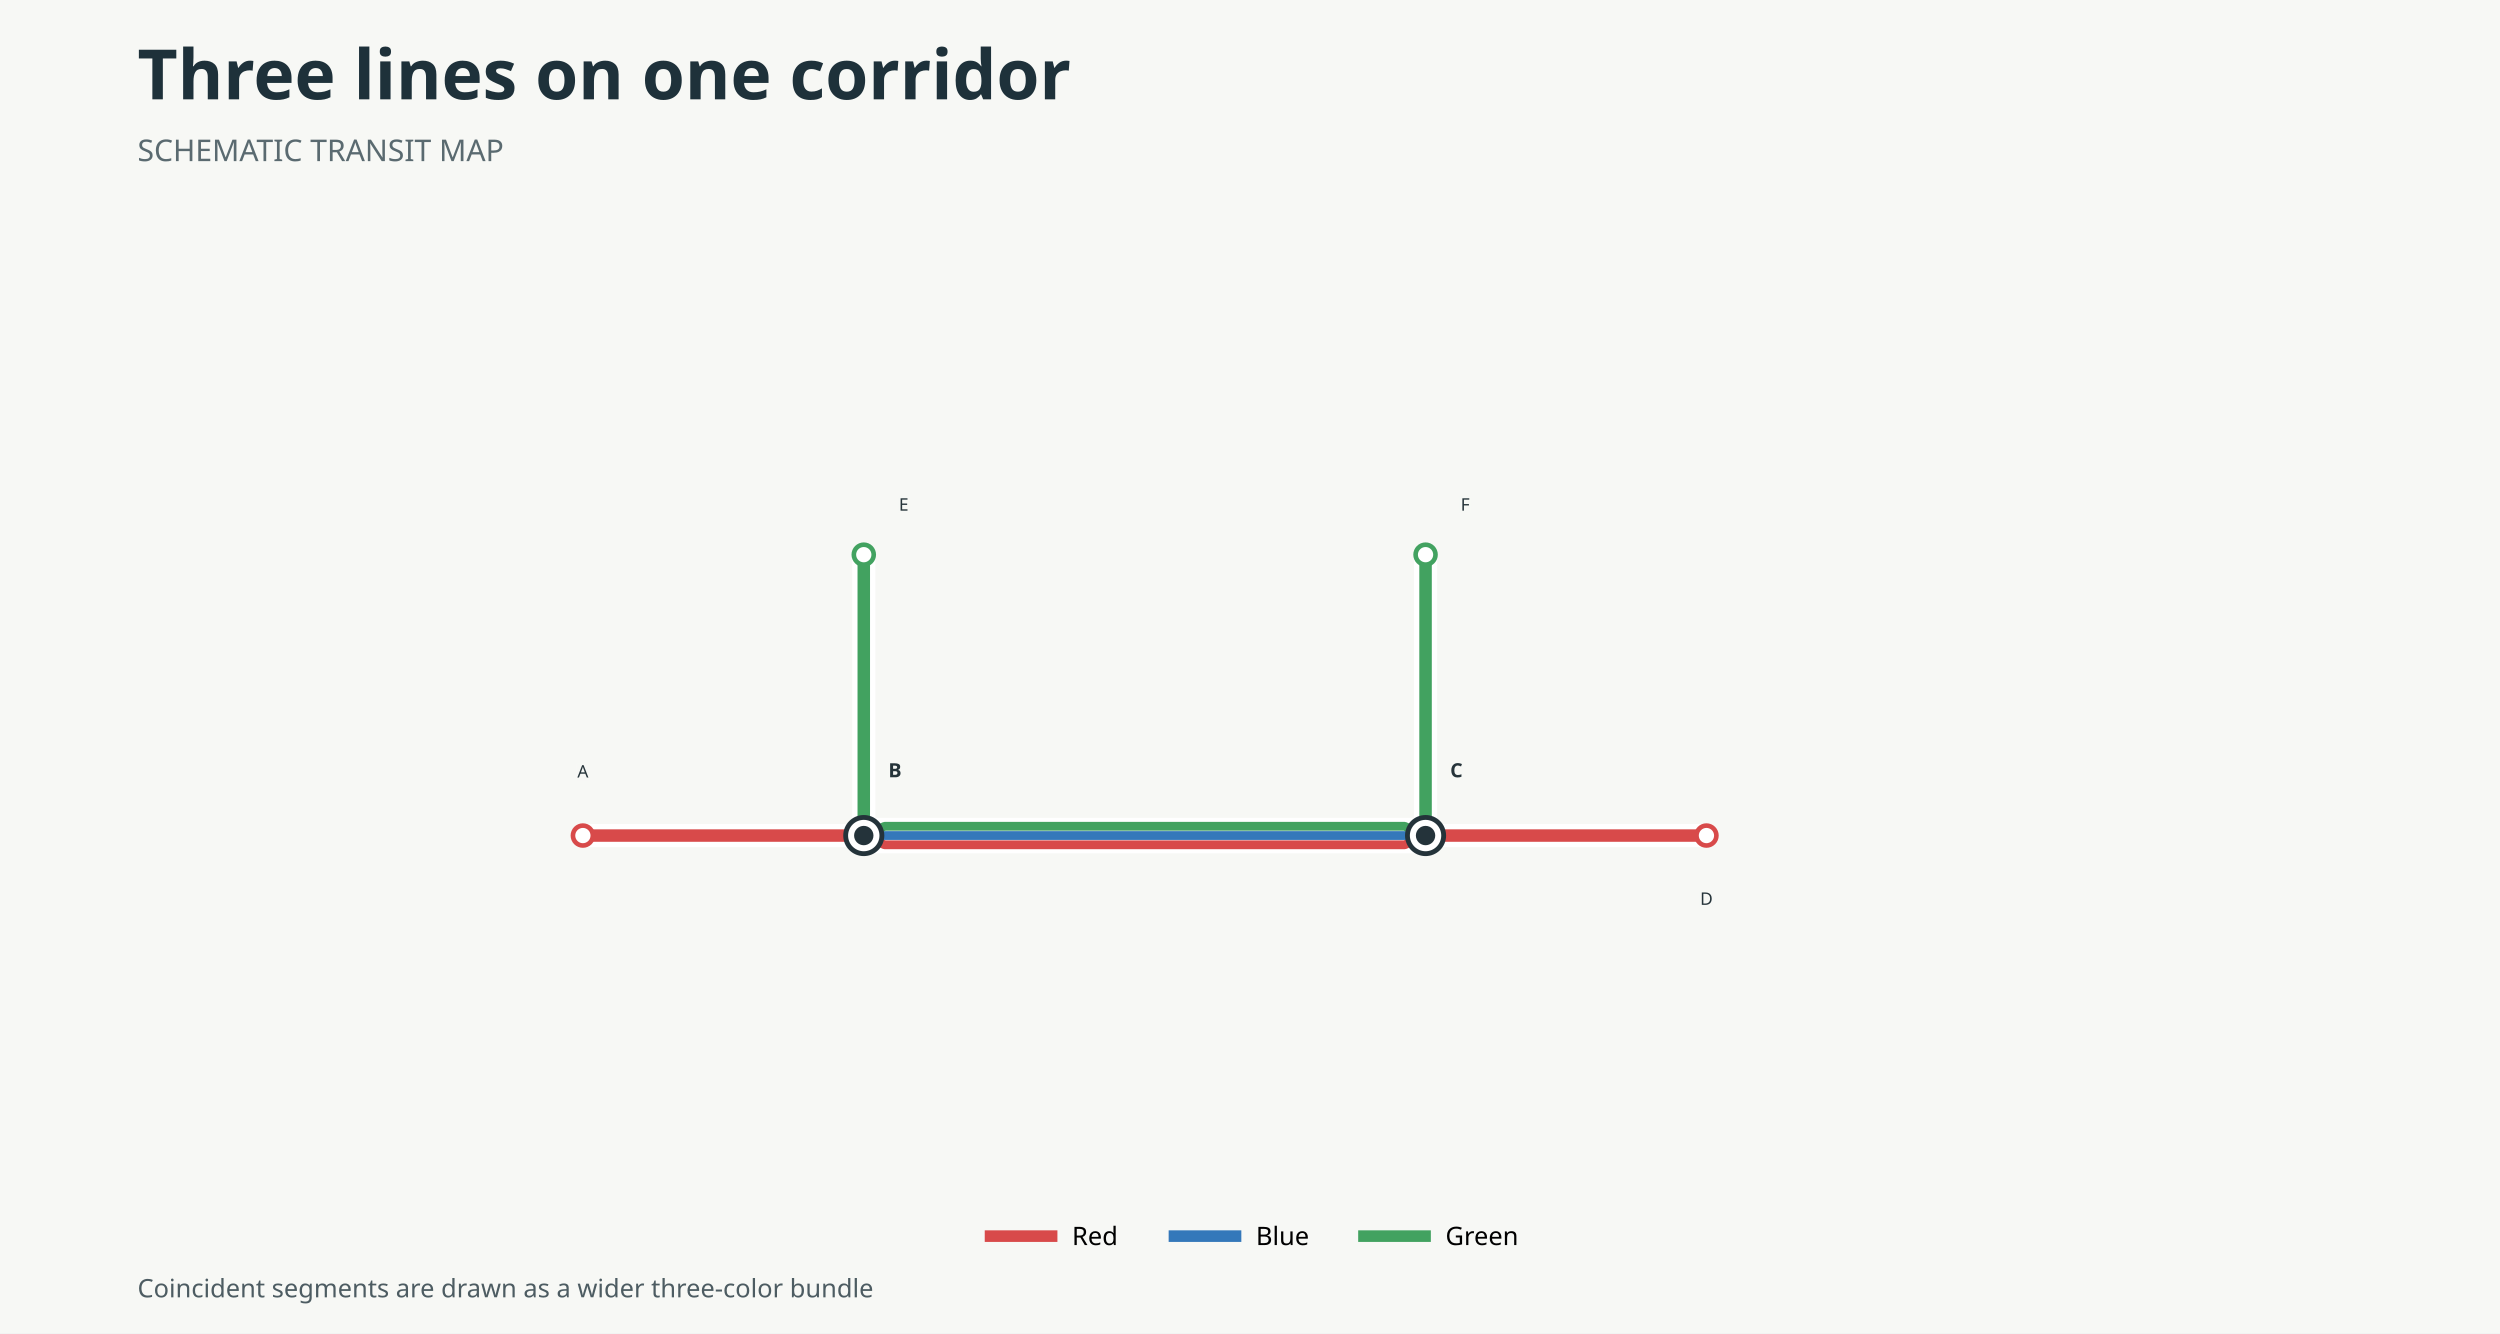
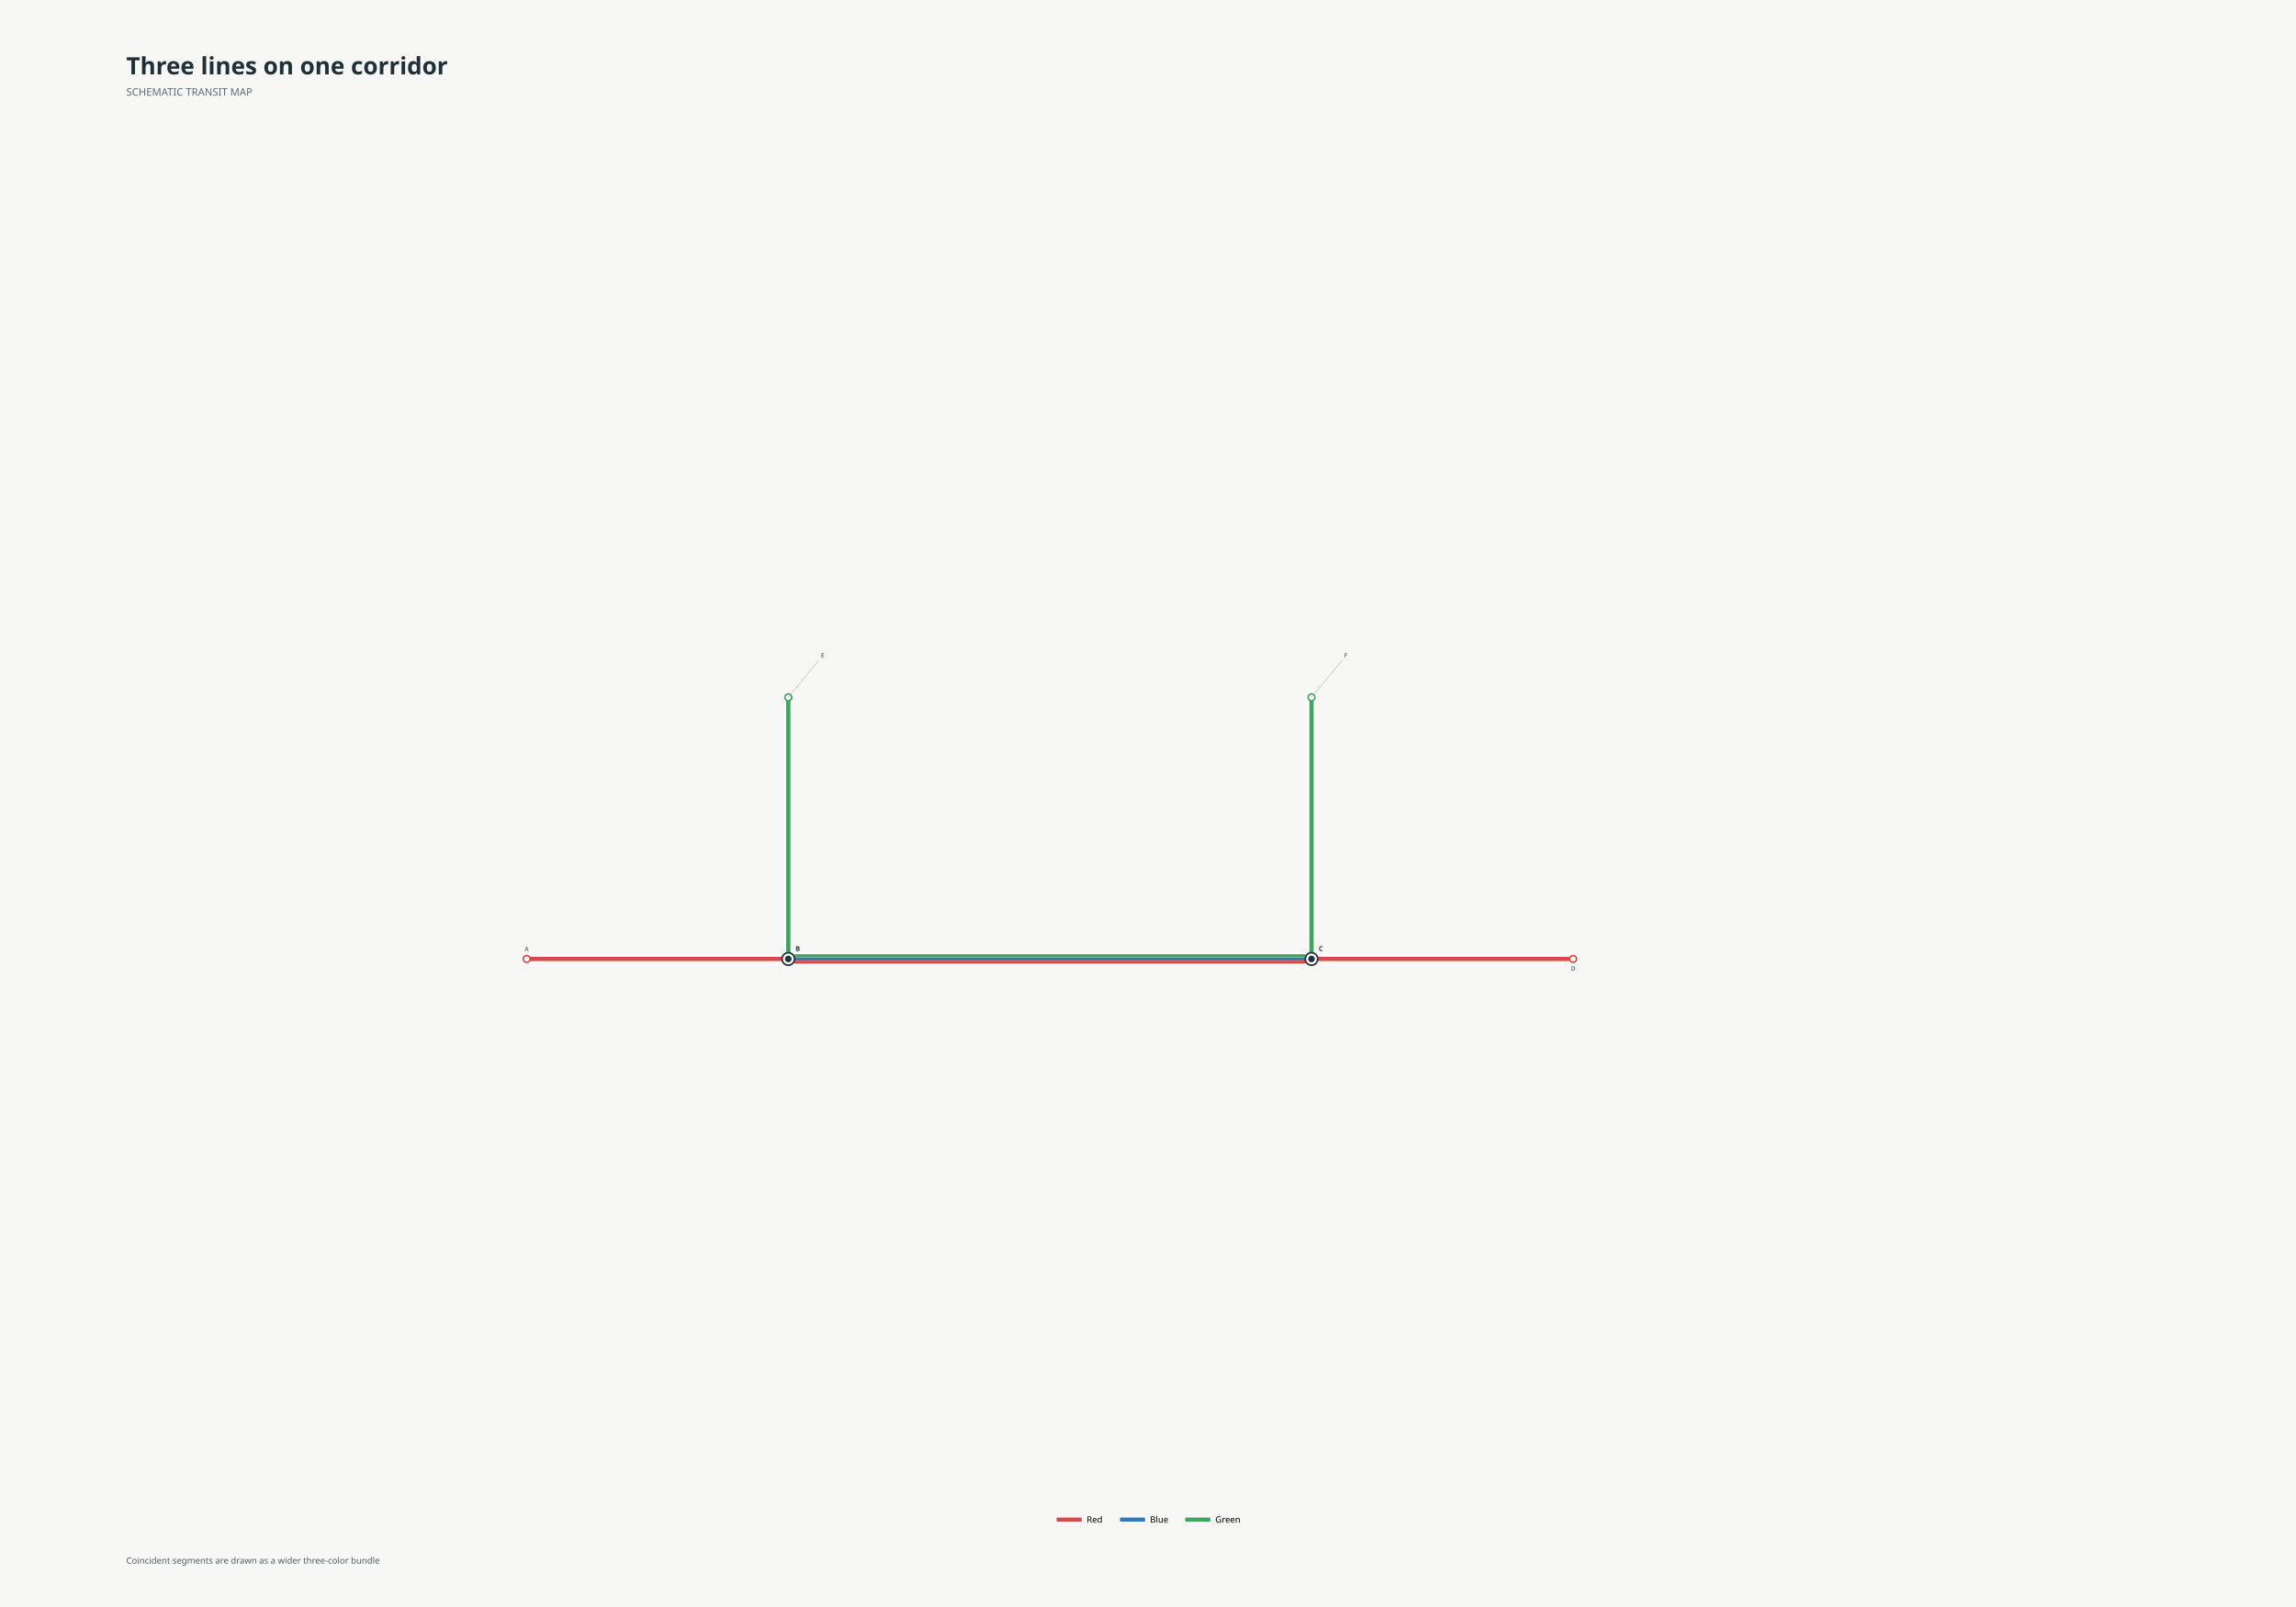
- <svg xmlns="http://www.w3.org/2000/svg" xmlns:xlink="http://www.w3.org/1999/xlink" width="1080pt" height="576pt" viewBox="0 0 1080 576" version="1.1">
+ <svg xmlns="http://www.w3.org/2000/svg" xmlns:xlink="http://www.w3.org/1999/xlink" width="2880pt" height="2016pt" viewBox="0 0 2880 2016" version="1.1">
  <defs>
    <style type="text/css">*{stroke-linejoin: round; stroke-linecap: butt}</style>
  </defs>
  <g id="figure_1">
    <g id="patch_1">
-       <path d="M 0 576  L 1080 576  L 1080 0  L 0 0  z " style="fill: #f7f8f5" />
+       <path d="M 0 2016  L 2880 2016  L 2880 0  L 0 0  z " style="fill: #f7f8f5" />
    </g>
    <g id="axes_1">
      <g id="line2d_1">
-         <path d="M 251.808 360.96  L 737.184 360.96  " clip-path="url(#pe61c2834fd)" style="fill: none; stroke: #ffffff; stroke-width: 10; stroke-linecap: round" />
+         <path d="M 660.655 1203.011  L 1973.236 1203.011  " clip-path="url(#p1002534186)" style="fill: none; stroke: #ffffff; stroke-width: 10; stroke-linecap: round" />
      </g>
      <g id="line2d_2">
-         <path d="M 615.84 360.96  L 373.152 360.96  " clip-path="url(#pe61c2834fd)" style="fill: none; stroke: #ffffff; stroke-width: 10; stroke-linecap: round" />
+         <path d="M 1645.091 1203.011  L 988.8 1203.011  " clip-path="url(#p1002534186)" style="fill: none; stroke: #ffffff; stroke-width: 10; stroke-linecap: round" />
      </g>
      <g id="line2d_3">
-         <path d="M 373.152 239.616  L 373.152 360.96  L 615.84 360.96  L 615.84 239.616  " clip-path="url(#pe61c2834fd)" style="fill: none; stroke: #ffffff; stroke-width: 10; stroke-linecap: round" />
+         <path d="M 988.8 874.865  L 988.8 1203.011  L 1645.091 1203.011  L 1645.091 874.865  " clip-path="url(#p1002534186)" style="fill: none; stroke: #ffffff; stroke-width: 10; stroke-linecap: round" />
      </g>
      <g id="line2d_4">
-         <path d="M 251.808 360.96  L 737.184 360.96  " clip-path="url(#pe61c2834fd)" style="fill: none; stroke: #d84a4a; stroke-width: 5.4; stroke-linecap: round" />
+         <path d="M 660.655 1203.011  L 1973.236 1203.011  " clip-path="url(#p1002534186)" style="fill: none; stroke: #d84a4a; stroke-width: 5.4; stroke-linecap: round" />
      </g>
      <g id="line2d_5">
-         <path d="M 615.84 360.96  L 373.152 360.96  " clip-path="url(#pe61c2834fd)" style="fill: none; stroke: #3478ba; stroke-width: 5.4; stroke-linecap: round" />
+         <path d="M 1645.091 1203.011  L 988.8 1203.011  " clip-path="url(#p1002534186)" style="fill: none; stroke: #3478ba; stroke-width: 5.4; stroke-linecap: round" />
      </g>
      <g id="line2d_6">
-         <path d="M 373.152 239.616  L 373.152 360.96  L 615.84 360.96  L 615.84 239.616  " clip-path="url(#pe61c2834fd)" style="fill: none; stroke: #42a260; stroke-width: 5.4; stroke-linecap: round" />
+         <path d="M 988.8 874.865  L 988.8 1203.011  L 1645.091 1203.011  L 1645.091 874.865  " clip-path="url(#p1002534186)" style="fill: none; stroke: #42a260; stroke-width: 5.4; stroke-linecap: round" />
      </g>
      <g id="line2d_7">
-         <path d="M 373.152 360.96  L 615.84 360.96  " clip-path="url(#pe61c2834fd)" style="fill: none; stroke: #ffffff; stroke-width: 15.3; stroke-linecap: round" />
+         <path d="M 988.8 1203.011  L 1645.091 1203.011  " clip-path="url(#p1002534186)" style="fill: none; stroke: #ffffff; stroke-width: 15.3; stroke-linecap: round" />
      </g>
      <g id="line2d_8">
-         <path d="M 373.152 360.96  L 382.152 364.96  L 606.84 364.96  L 615.84 360.96  " clip-path="url(#pe61c2834fd)" style="fill: none; stroke: #d84a4a; stroke-width: 3.8; stroke-linecap: round" />
+         <path d="M 988.8 1203.011  L 997.8 1207.011  L 1636.091 1207.011  L 1645.091 1203.011  " clip-path="url(#p1002534186)" style="fill: none; stroke: #d84a4a; stroke-width: 3.8; stroke-linecap: round" />
      </g>
      <g id="line2d_9">
-         <path d="M 373.152 360.96  L 382.152 360.96  L 606.84 360.96  L 615.84 360.96  " clip-path="url(#pe61c2834fd)" style="fill: none; stroke: #3478ba; stroke-width: 3.8; stroke-linecap: round" />
+         <path d="M 988.8 1203.011  L 997.8 1203.011  L 1636.091 1203.011  L 1645.091 1203.011  " clip-path="url(#p1002534186)" style="fill: none; stroke: #3478ba; stroke-width: 3.8; stroke-linecap: round" />
      </g>
      <g id="line2d_10">
-         <path d="M 373.152 360.96  L 382.152 356.96  L 606.84 356.96  L 615.84 360.96  " clip-path="url(#pe61c2834fd)" style="fill: none; stroke: #42a260; stroke-width: 3.8; stroke-linecap: round" />
+         <path d="M 988.8 1203.011  L 997.8 1199.011  L 1636.091 1199.011  L 1645.091 1203.011  " clip-path="url(#p1002534186)" style="fill: none; stroke: #42a260; stroke-width: 3.8; stroke-linecap: round" />
      </g>
      <g id="PathCollection_1">
        <defs>
-           <path id="mb4bb918631" d="M 0 4.301  C 1.141 4.301 2.235 3.848 3.041 3.041  C 3.848 2.235 4.301 1.141 4.301 0  C 4.301 -1.141 3.848 -2.235 3.041 -3.041  C 2.235 -3.848 1.141 -4.301 0 -4.301  C -1.141 -4.301 -2.235 -3.848 -3.041 -3.041  C -3.848 -2.235 -4.301 -1.141 -4.301 0  C -4.301 1.141 -3.848 2.235 -3.041 3.041  C -2.235 3.848 -1.141 4.301 0 4.301  z " style="stroke: #d84a4a; stroke-width: 2" />
+           <path id="m0a1b46f377" d="M 0 4.301  C 1.141 4.301 2.235 3.848 3.041 3.041  C 3.848 2.235 4.301 1.141 4.301 0  C 4.301 -1.141 3.848 -2.235 3.041 -3.041  C 2.235 -3.848 1.141 -4.301 0 -4.301  C -1.141 -4.301 -2.235 -3.848 -3.041 -3.041  C -3.848 -2.235 -4.301 -1.141 -4.301 0  C -4.301 1.141 -3.848 2.235 -3.041 3.041  C -2.235 3.848 -1.141 4.301 0 4.301  z " style="stroke: #d84a4a; stroke-width: 2" />
        </defs>
-         <g clip-path="url(#pe61c2834fd)">
-           <use xlink:href="#mb4bb918631" x="251.808" y="360.96" style="fill: #ffffff; stroke: #d84a4a; stroke-width: 2" />
+         <g clip-path="url(#p1002534186)">
+           <use xlink:href="#m0a1b46f377" x="660.655" y="1203.011" style="fill: #ffffff; stroke: #d84a4a; stroke-width: 2" />
        </g>
      </g>
      <g id="PathCollection_2">
-         <g clip-path="url(#pe61c2834fd)">
-           <use xlink:href="#mb4bb918631" x="737.184" y="360.96" style="fill: #ffffff; stroke: #d84a4a; stroke-width: 2" />
+         <g clip-path="url(#p1002534186)">
+           <use xlink:href="#m0a1b46f377" x="1973.236" y="1203.011" style="fill: #ffffff; stroke: #d84a4a; stroke-width: 2" />
        </g>
      </g>
      <g id="PathCollection_3">
        <defs>
-           <path id="mfeb004604c" d="M 0 4.301  C 1.141 4.301 2.235 3.848 3.041 3.041  C 3.848 2.235 4.301 1.141 4.301 0  C 4.301 -1.141 3.848 -2.235 3.041 -3.041  C 2.235 -3.848 1.141 -4.301 0 -4.301  C -1.141 -4.301 -2.235 -3.848 -3.041 -3.041  C -3.848 -2.235 -4.301 -1.141 -4.301 0  C -4.301 1.141 -3.848 2.235 -3.041 3.041  C -2.235 3.848 -1.141 4.301 0 4.301  z " style="stroke: #42a260; stroke-width: 2" />
+           <path id="m898064435c" d="M 0 4.301  C 1.141 4.301 2.235 3.848 3.041 3.041  C 3.848 2.235 4.301 1.141 4.301 0  C 4.301 -1.141 3.848 -2.235 3.041 -3.041  C 2.235 -3.848 1.141 -4.301 0 -4.301  C -1.141 -4.301 -2.235 -3.848 -3.041 -3.041  C -3.848 -2.235 -4.301 -1.141 -4.301 0  C -4.301 1.141 -3.848 2.235 -3.041 3.041  C -2.235 3.848 -1.141 4.301 0 4.301  z " style="stroke: #42a260; stroke-width: 2" />
        </defs>
-         <g clip-path="url(#pe61c2834fd)">
-           <use xlink:href="#mfeb004604c" x="373.152" y="239.616" style="fill: #ffffff; stroke: #42a260; stroke-width: 2" />
+         <g clip-path="url(#p1002534186)">
+           <use xlink:href="#m898064435c" x="988.8" y="874.865" style="fill: #ffffff; stroke: #42a260; stroke-width: 2" />
        </g>
      </g>
      <g id="PathCollection_4">
-         <g clip-path="url(#pe61c2834fd)">
-           <use xlink:href="#mfeb004604c" x="615.84" y="239.616" style="fill: #ffffff; stroke: #42a260; stroke-width: 2" />
+         <g clip-path="url(#p1002534186)">
+           <use xlink:href="#m898064435c" x="1645.091" y="874.865" style="fill: #ffffff; stroke: #42a260; stroke-width: 2" />
        </g>
      </g>
      <g id="PathCollection_5">
        <defs>
-           <path id="m93015b1cc1" d="M 0 7.826  C 2.076 7.826 4.066 7.002 5.534 5.534  C 7.002 4.066 7.826 2.076 7.826 0  C 7.826 -2.076 7.002 -4.066 5.534 -5.534  C 4.066 -7.002 2.076 -7.826 0 -7.826  C -2.076 -7.826 -4.066 -7.002 -5.534 -5.534  C -7.002 -4.066 -7.826 -2.076 -7.826 0  C -7.826 2.076 -7.002 4.066 -5.534 5.534  C -4.066 7.002 -2.076 7.826 0 7.826  z " style="stroke: #24333a; stroke-width: 2.1" />
+           <path id="mdf32f10cc7" d="M 0 7.826  C 2.076 7.826 4.066 7.002 5.534 5.534  C 7.002 4.066 7.826 2.076 7.826 0  C 7.826 -2.076 7.002 -4.066 5.534 -5.534  C 4.066 -7.002 2.076 -7.826 0 -7.826  C -2.076 -7.826 -4.066 -7.002 -5.534 -5.534  C -7.002 -4.066 -7.826 -2.076 -7.826 0  C -7.826 2.076 -7.002 4.066 -5.534 5.534  C -4.066 7.002 -2.076 7.826 0 7.826  z " style="stroke: #24333a; stroke-width: 2.1" />
        </defs>
-         <g clip-path="url(#pe61c2834fd)">
-           <use xlink:href="#m93015b1cc1" x="615.84" y="360.96" style="fill: #ffffff; stroke: #24333a; stroke-width: 2.1" />
+         <g clip-path="url(#p1002534186)">
+           <use xlink:href="#mdf32f10cc7" x="1645.091" y="1203.011" style="fill: #ffffff; stroke: #24333a; stroke-width: 2.1" />
        </g>
      </g>
      <g id="PathCollection_6">
-         <g clip-path="url(#pe61c2834fd)">
-           <use xlink:href="#m93015b1cc1" x="373.152" y="360.96" style="fill: #ffffff; stroke: #24333a; stroke-width: 2.1" />
+         <g clip-path="url(#p1002534186)">
+           <use xlink:href="#mdf32f10cc7" x="988.8" y="1203.011" style="fill: #ffffff; stroke: #24333a; stroke-width: 2.1" />
        </g>
      </g>
      <g id="PathCollection_7">
-         <path d="M 615.84 365.143  C 616.949 365.143 618.014 364.703 618.798 363.918  C 619.583 363.134 620.023 362.069 620.023 360.96  C 620.023 359.851 619.583 358.786 618.798 358.002  C 618.014 357.217 616.949 356.777 615.84 356.777  C 614.731 356.777 613.666 357.217 612.882 358.002  C 612.097 358.786 611.657 359.851 611.657 360.96  C 611.657 362.069 612.097 363.134 612.882 363.918  C 613.666 364.703 614.731 365.143 615.84 365.143  z " clip-path="url(#pe61c2834fd)" style="fill: #24333a" />
+         <path d="M 1645.091 1207.194  C 1646.2 1207.194 1647.264 1206.753 1648.049 1205.969  C 1648.833 1205.184 1649.274 1204.12 1649.274 1203.011  C 1649.274 1201.901 1648.833 1200.837 1648.049 1200.053  C 1647.264 1199.268 1646.2 1198.828 1645.091 1198.828  C 1643.981 1198.828 1642.917 1199.268 1642.133 1200.053  C 1641.348 1200.837 1640.908 1201.901 1640.908 1203.011  C 1640.908 1204.12 1641.348 1205.184 1642.133 1205.969  C 1642.917 1206.753 1643.981 1207.194 1645.091 1207.194  z " clip-path="url(#p1002534186)" style="fill: #24333a" />
      </g>
      <g id="PathCollection_8">
-         <path d="M 373.152 365.143  C 374.261 365.143 375.326 364.703 376.11 363.918  C 376.895 363.134 377.335 362.069 377.335 360.96  C 377.335 359.851 376.895 358.786 376.11 358.002  C 375.326 357.217 374.261 356.777 373.152 356.777  C 372.043 356.777 370.978 357.217 370.194 358.002  C 369.409 358.786 368.969 359.851 368.969 360.96  C 368.969 362.069 369.409 363.134 370.194 363.918  C 370.978 364.703 372.043 365.143 373.152 365.143  z " clip-path="url(#pe61c2834fd)" style="fill: #24333a" />
+         <path d="M 988.8 1207.194  C 989.909 1207.194 990.974 1206.753 991.758 1205.969  C 992.543 1205.184 992.983 1204.12 992.983 1203.011  C 992.983 1201.901 992.543 1200.837 991.758 1200.053  C 990.974 1199.268 989.909 1198.828 988.8 1198.828  C 987.691 1198.828 986.626 1199.268 985.842 1200.053  C 985.057 1200.837 984.617 1201.901 984.617 1203.011  C 984.617 1204.12 985.057 1205.184 985.842 1205.969  C 986.626 1206.753 987.691 1207.194 988.8 1207.194  z " clip-path="url(#p1002534186)" style="fill: #24333a" />
+       </g>
+       <g id="line2d_11">
+         <path d="M 988.8 874.865  L 1026.818 828.644  " clip-path="url(#p1002534186)" style="fill: none; stroke: #aab2b2; stroke-width: 0.6; stroke-linecap: square" />
+       </g>
+       <g id="line2d_12">
+         <path d="M 1645.091 874.865  L 1683.109 828.644  " clip-path="url(#p1002534186)" style="fill: none; stroke: #aab2b2; stroke-width: 0.6; stroke-linecap: square" />
      </g>
      <g id="text_1">
        <g id="patch_2">
-           <path d="M 249.164 337.066  L 254.452 337.066  L 254.452 329.837  L 249.164 329.837  z " style="fill: #f7f8f5; opacity: 0.82" />
+           <path d="M 1653.666 1194.436  L 1659.361 1194.436  L 1659.361 1186.243  L 1653.666 1186.243  z " style="fill: #f7f8f5; opacity: 0.9" />
        </g>
-         <text style="fill: #26343a; font: 7.5px 'Apple SD Gothic Neo'; text-anchor: middle" x="251.808" y="335.897" transform="rotate(-0 251.808 335.8967)">A</text>
+         <text style="fill: #26343a; font: 700 8.5px 'Apple SD Gothic Neo'; text-anchor: start" x="1654.091" y="1193.11" transform="rotate(-0 1654.091 1193.11)">C</text>
      </g>
      <g id="text_2">
        <g id="patch_3">
-           <path d="M 734.371 392.083  L 739.996 392.083  L 739.996 384.854  L 734.371 384.854  z " style="fill: #f7f8f5; opacity: 0.82" />
+           <path d="M 1970.424 1218.865  L 1976.049 1218.865  L 1976.049 1211.636  L 1970.424 1211.636  z " style="fill: #f7f8f5; opacity: 0.9" />
        </g>
-         <text style="fill: #26343a; font: 7.5px 'Apple SD Gothic Neo'; text-anchor: middle" x="737.184" y="390.914" transform="rotate(-0 737.184 390.9136)">D</text>
+         <text style="fill: #26343a; font: 7.5px 'Apple SD Gothic Neo'; text-anchor: middle" x="1973.236" y="1217.696" transform="rotate(-0 1973.236 1217.696)">D</text>
      </g>
      <g id="text_3">
        <g id="patch_4">
-           <path d="M 626.033 337.116  L 631.728 337.116  L 631.728 328.923  L 626.033 328.923  z " style="fill: #f7f8f5; opacity: 0.82" />
+           <path d="M 997.375 1194.436  L 1003.205 1194.436  L 1003.205 1186.243  L 997.375 1186.243  z " style="fill: #f7f8f5; opacity: 0.9" />
        </g>
-         <text style="fill: #26343a; font: 700 8.5px 'Apple SD Gothic Neo'; text-anchor: start" x="626.458" y="335.791" transform="rotate(-0 626.4576 335.7907)">C</text>
+         <text style="fill: #26343a; font: 700 8.5px 'Apple SD Gothic Neo'; text-anchor: start" x="997.8" y="1193.11" transform="rotate(-0 997.8 1193.11)">B</text>
      </g>
      <g id="text_4">
        <g id="patch_5">
-           <path d="M 383.345 337.116  L 389.175 337.116  L 389.175 328.923  L 383.345 328.923  z " style="fill: #f7f8f5; opacity: 0.82" />
+           <path d="M 1029.443 826.019  L 1034.318 826.019  L 1034.318 818.789  L 1029.443 818.789  z " style="fill: #f7f8f5; opacity: 0.9" />
        </g>
-         <text style="fill: #26343a; font: 700 8.5px 'Apple SD Gothic Neo'; text-anchor: start" x="383.77" y="335.791" transform="rotate(-0 383.7696 335.7907)">B</text>
+         <text style="fill: #26343a; font: 7.5px 'Apple SD Gothic Neo'; text-anchor: start" x="1029.818" y="824.849" transform="rotate(-0 1029.818 824.8491)">E</text>
      </g>
      <g id="text_5">
        <g id="patch_6">
-           <path d="M 387.945 221.789  L 392.82 221.789  L 392.82 214.56  L 387.945 214.56  z " style="fill: #f7f8f5; opacity: 0.82" />
+           <path d="M 1685.734 826.019  L 1690.354 826.019  L 1690.354 818.789  L 1685.734 818.789  z " style="fill: #f7f8f5; opacity: 0.9" />
        </g>
-         <text style="fill: #26343a; font: 7.5px 'Apple SD Gothic Neo'; text-anchor: start" x="388.32" y="220.62" transform="rotate(-0 388.32 220.6199)">E</text>
+         <text style="fill: #26343a; font: 7.5px 'Apple SD Gothic Neo'; text-anchor: start" x="1686.109" y="824.849" transform="rotate(-0 1686.109 824.8491)">F</text>
      </g>
      <g id="text_6">
        <g id="patch_7">
-           <path d="M 630.633 221.789  L 635.253 221.789  L 635.253 214.56  L 630.633 214.56  z " style="fill: #f7f8f5; opacity: 0.82" />
+           <path d="M 658.011 1194.386  L 663.298 1194.386  L 663.298 1187.157  L 658.011 1187.157  z " style="fill: #f7f8f5; opacity: 0.9" />
        </g>
-         <text style="fill: #26343a; font: 7.5px 'Apple SD Gothic Neo'; text-anchor: start" x="631.008" y="220.62" transform="rotate(-0 631.008 220.6199)">F</text>
+         <text style="fill: #26343a; font: 7.5px 'Apple SD Gothic Neo'; text-anchor: middle" x="660.655" y="1193.216" transform="rotate(-0 660.6545 1193.216)">A</text>
      </g>
    </g>
    <g id="text_7">
-       <text style="fill: #1e313a; font: 700 30px 'Apple SD Gothic Neo'; text-anchor: start" x="59.4" y="42.899" transform="rotate(-0 59.4 42.89906)">Three lines on one corridor</text>
+       <text style="fill: #1e313a; font: 700 30px 'Apple SD Gothic Neo'; text-anchor: start" x="158.4" y="93.299" transform="rotate(-0 158.4 93.29906)">Three lines on one corridor</text>
    </g>
    <g id="text_8">
-       <text style="fill: #5a6a70; font: 13px 'Apple SD Gothic Neo'; text-anchor: start" x="59.4" y="69.614" transform="rotate(-0 59.4 69.61359)">SCHEMATIC TRANSIT MAP</text>
+       <text style="fill: #5a6a70; font: 13px 'Apple SD Gothic Neo'; text-anchor: start" x="158.4" y="120.014" transform="rotate(-0 158.4 120.0136)">SCHEMATIC TRANSIT MAP</text>
    </g>
    <g id="text_9">
-       <text style="fill: #4d5c62; font: 11px 'Apple SD Gothic Neo'; text-anchor: start" x="59.4" y="560.448" transform="rotate(-0 59.4 560.448)">Coincident segments are drawn as a wider three-color bundle</text>
+       <text style="fill: #4d5c62; font: 11px 'Apple SD Gothic Neo'; text-anchor: start" x="158.4" y="1961.568" transform="rotate(-0 158.4 1961.568)">Coincident segments are drawn as a wider three-color bundle</text>
    </g>
    <g id="legend_1">
-       <g id="line2d_11">
-         <path d="M 427.906 534.013  L 441.106 534.013  L 454.306 534.013  " style="fill: none; stroke: #d84a4a; stroke-width: 5; stroke-linecap: square" />
+       <g id="line2d_13">
+         <path d="M 1327.906 1906.333  L 1341.106 1906.333  L 1354.306 1906.333  " style="fill: none; stroke: #d84a4a; stroke-width: 5; stroke-linecap: square" />
      </g>
      <g id="text_10">
-         <text style="font: 11px 'Apple SD Gothic Neo'; text-anchor: start" x="463.106" y="537.863" transform="rotate(-0 463.1057 537.8627)">Red</text>
+         <text style="font: 11px 'Apple SD Gothic Neo'; text-anchor: start" x="1363.106" y="1910.183" transform="rotate(-0 1363.106 1910.183)">Red</text>
      </g>
-       <g id="line2d_12">
-         <path d="M 507.358 534.013  L 520.558 534.013  L 533.758 534.013  " style="fill: none; stroke: #3478ba; stroke-width: 5; stroke-linecap: square" />
+       <g id="line2d_14">
+         <path d="M 1407.358 1906.333  L 1420.558 1906.333  L 1433.758 1906.333  " style="fill: none; stroke: #3478ba; stroke-width: 5; stroke-linecap: square" />
      </g>
      <g id="text_11">
-         <text style="font: 11px 'Apple SD Gothic Neo'; text-anchor: start" x="542.558" y="537.863" transform="rotate(-0 542.5584 537.8627)">Blue</text>
+         <text style="font: 11px 'Apple SD Gothic Neo'; text-anchor: start" x="1442.558" y="1910.183" transform="rotate(-0 1442.558 1910.183)">Blue</text>
      </g>
-       <g id="line2d_13">
-         <path d="M 589.231 534.013  L 602.431 534.013  L 615.631 534.013  " style="fill: none; stroke: #42a260; stroke-width: 5; stroke-linecap: square" />
+       <g id="line2d_15">
+         <path d="M 1489.231 1906.333  L 1502.431 1906.333  L 1515.631 1906.333  " style="fill: none; stroke: #42a260; stroke-width: 5; stroke-linecap: square" />
      </g>
      <g id="text_12">
-         <text style="font: 11px 'Apple SD Gothic Neo'; text-anchor: start" x="624.431" y="537.863" transform="rotate(-0 624.431 537.8627)">Green</text>
+         <text style="font: 11px 'Apple SD Gothic Neo'; text-anchor: start" x="1524.431" y="1910.183" transform="rotate(-0 1524.431 1910.183)">Green</text>
      </g>
    </g>
  </g>
  <defs>
-     <clipPath id="pe61c2834fd">
-       <rect x="39.456" y="57.6" width="1001.088" height="455.04" />
+     <clipPath id="p1002534186">
+       <rect x="86.4" y="382.647" width="2707.2" height="1230.545" />
    </clipPath>
  </defs>
</svg>
